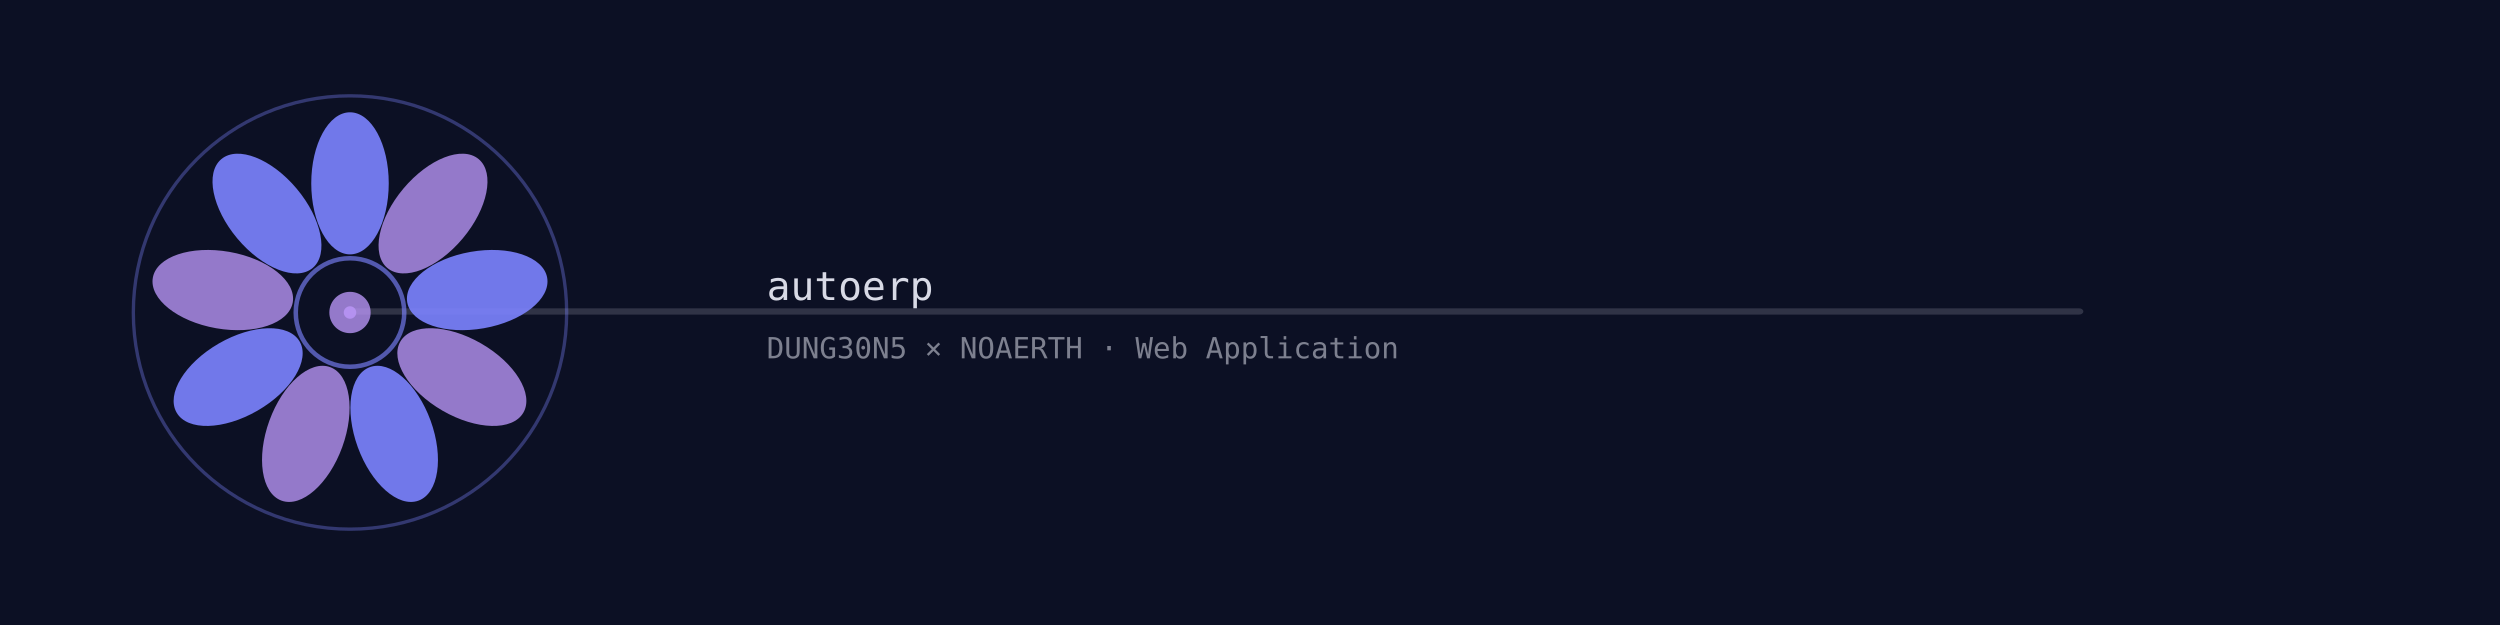
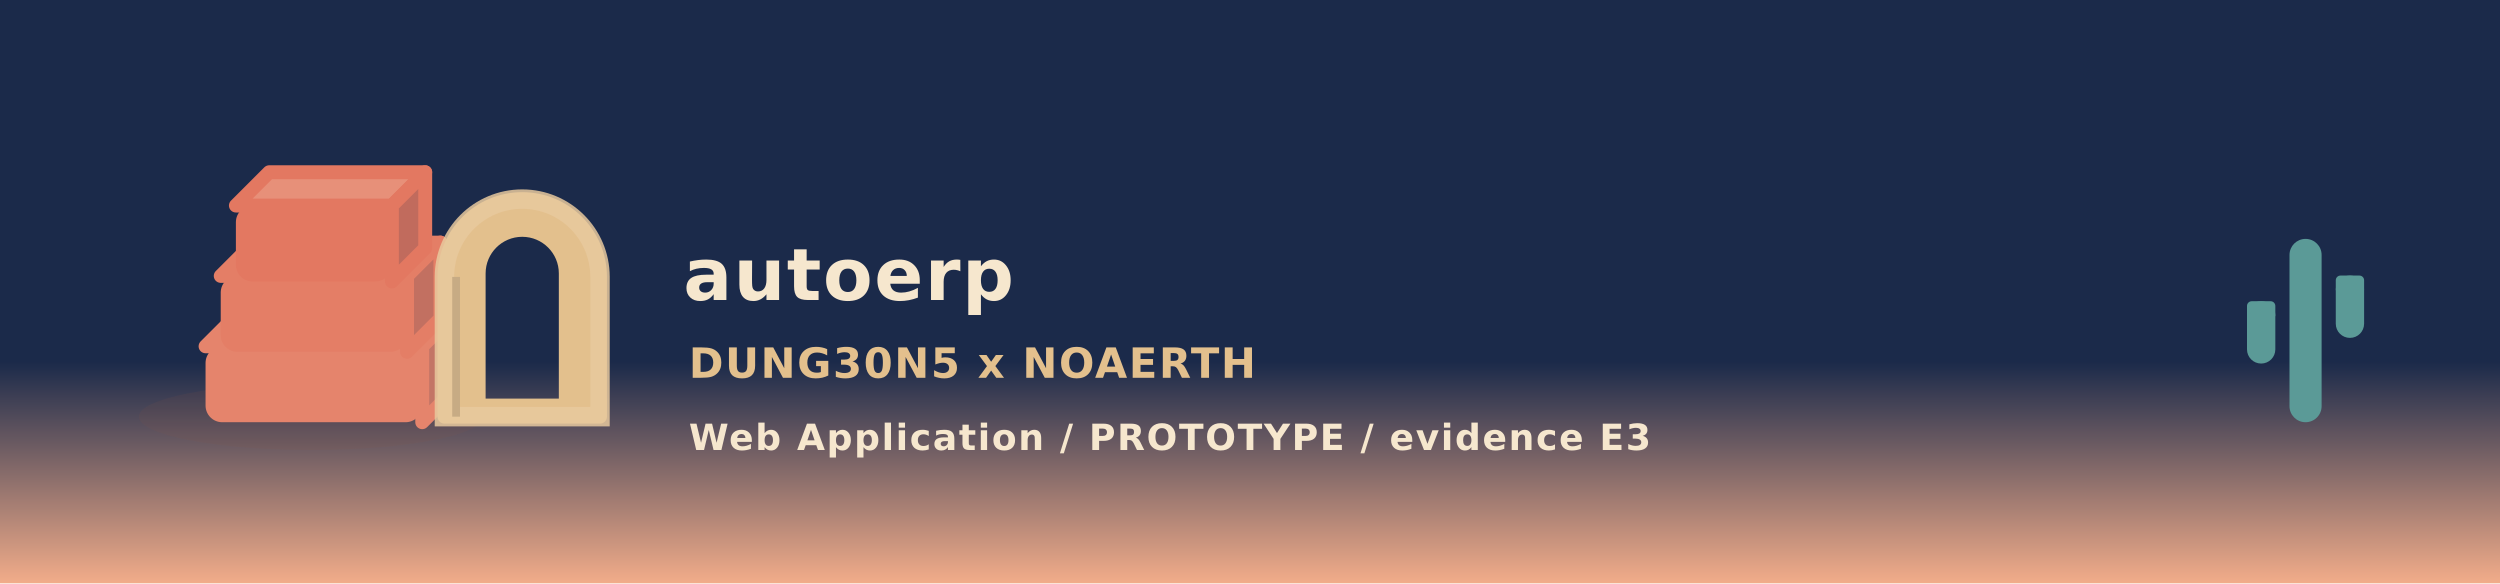
- <svg xmlns="http://www.w3.org/2000/svg" viewBox="0 0 1200 300" width="1200" height="300" role="img" aria-label="autoerp identity object">
-   <rect width="1200" height="300" fill="#0c1024" />
-   <defs>
-     <linearGradient id="gft" x1="0" y1="0" x2="1" y2="1">
-       <stop offset="0%" stop-color="#7c83ff" />
-       <stop offset="100%" stop-color="#b794f4" />
-     </linearGradient>
-   </defs>
-   <rect x="168.00" y="148.00" width="832.00" height="3.00" rx="2.00" fill="rgba(238,240,251,0.160)" opacity="1.00" />
+ <svg xmlns="http://www.w3.org/2000/svg" width="900" height="210" viewBox="0 0 900 210" role="img" aria-label="autoerp - identity object">
+   <linearGradient id="skyf" x1="0" y1="0" x2="0" y2="1">
+     <stop offset="0" stop-color="#1b2a4a" />
+     <stop offset="0.62" stop-color="#1b2a4a" />
+     <stop offset="1" stop-color="#f3ad8a" />
+   </linearGradient>
+   <rect width="900" height="210" fill="url(#skyf)" />
+   <rect x="0" y="352" width="900" height="-142" fill="#e3c08d" />
+   <rect x="0" y="352" width="900" height="3" fill="#e6c596" />
+   <ellipse cx="112" cy="150" rx="62" ry="12" fill="rgba(138,90,68,0.11)" />
  <g>
-     <ellipse cx="168.00" cy="88.00" rx="18.60" ry="34.10" fill="rgba(124,131,255,0.900)" opacity="1.00" transform="rotate(0.0 168.00 88.00)" />
-     <ellipse cx="207.85" cy="102.51" rx="18.60" ry="34.10" fill="rgba(183,148,244,0.800)" opacity="1.00" transform="rotate(40.0 207.85 102.51)" />
-     <ellipse cx="229.06" cy="139.23" rx="18.60" ry="34.10" fill="rgba(124,131,255,0.900)" opacity="1.00" transform="rotate(80.0 229.06 139.23)" />
-     <ellipse cx="221.69" cy="181.00" rx="18.60" ry="34.10" fill="rgba(183,148,244,0.800)" opacity="1.00" transform="rotate(120.0 221.69 181.00)" />
-     <ellipse cx="189.21" cy="208.26" rx="18.60" ry="34.10" fill="rgba(124,131,255,0.900)" opacity="1.00" transform="rotate(160.0 189.21 208.26)" />
-     <ellipse cx="146.79" cy="208.26" rx="18.60" ry="34.10" fill="rgba(183,148,244,0.800)" opacity="1.00" transform="rotate(200.0 146.79 208.26)" />
-     <ellipse cx="114.31" cy="181.00" rx="18.60" ry="34.10" fill="rgba(124,131,255,0.900)" opacity="1.00" transform="rotate(240.0 114.31 181.00)" />
-     <ellipse cx="106.94" cy="139.23" rx="18.60" ry="34.10" fill="rgba(183,148,244,0.800)" opacity="1.00" transform="rotate(280.0 106.94 139.23)" />
-     <ellipse cx="128.15" cy="102.51" rx="18.60" ry="34.10" fill="rgba(124,131,255,0.900)" opacity="1.00" transform="rotate(320.0 128.15 102.51)" />
-     <circle cx="168.00" cy="150.00" r="26.04" fill="none" stroke="rgba(124,131,255,0.900)" stroke-width="2.17" opacity="0.70" />
-     <circle cx="168.00" cy="150.00" r="9.92" fill="rgba(183,148,244,0.800)" opacity="1.00" />
-     <animate attributeName="opacity" values="0.25;1.0;0.25" dur="13.6s" begin="0s" repeatCount="indefinite" />
+     <path d="M74,124.67 L152,124.67 L164,112.67 L86,112.67 Z" fill="#e99a82" stroke="#e5846c" stroke-width="5" stroke-linejoin="round" />
+     <path d="M152,124.67 L164,112.67 L164,140 L152,152 Z" fill="#c37566" stroke="#e5846c" stroke-width="5" stroke-linejoin="round" />
+     <rect x="74" y="124.67" width="78" height="27.33" rx="6" fill="#e5846c" />
+     <path d="M79.46,99.33 L146.54,99.33 L158.54,87.33 L91.46,87.33 Z" fill="#e8957d" stroke="#e47e66" stroke-width="5" stroke-linejoin="round" />
+     <path d="M146.54,99.33 L158.54,87.33 L158.54,114.67 L146.54,126.67 Z" fill="#c27061" stroke="#e47e66" stroke-width="5" stroke-linejoin="round" />
+     <rect x="79.46" y="99.33" width="67.08" height="27.33" rx="6" fill="#e47e66" />
+     <path d="M84.92,74 L141.08,74 L153.08,62 L96.92,62 Z" fill="#e79079" stroke="#e37861" stroke-width="5" stroke-linejoin="round" />
+     <path d="M141.08,74 L153.08,62 L153.08,89.33 L141.08,101.33 Z" fill="#c16b5d" stroke="#e37861" stroke-width="5" stroke-linejoin="round" />
+     <rect x="84.92" y="74" width="56.16" height="27.33" rx="6" fill="#e37861" />
+     <animate attributeName="opacity" values="0.72;1;0.72" dur="6s" begin="0s" repeatCount="indefinite" />
  </g>
-   <g>
-     <ellipse cx="168.00" cy="88.00" rx="18.60" ry="34.10" fill="none" opacity="1.00" transform="rotate(0.0 168.00 88.00)" />
-     <ellipse cx="207.85" cy="102.51" rx="18.60" ry="34.10" fill="none" opacity="1.00" transform="rotate(40.0 207.85 102.51)" />
-     <ellipse cx="229.06" cy="139.23" rx="18.60" ry="34.10" fill="none" opacity="1.00" transform="rotate(80.0 229.06 139.23)" />
-     <ellipse cx="221.69" cy="181.00" rx="18.60" ry="34.10" fill="none" opacity="1.00" transform="rotate(120.0 221.69 181.00)" />
-     <ellipse cx="189.21" cy="208.26" rx="18.60" ry="34.10" fill="none" opacity="1.00" transform="rotate(160.0 189.21 208.26)" />
-     <ellipse cx="146.79" cy="208.26" rx="18.60" ry="34.10" fill="none" opacity="1.00" transform="rotate(200.0 146.79 208.26)" />
-     <ellipse cx="114.31" cy="181.00" rx="18.60" ry="34.10" fill="none" opacity="1.00" transform="rotate(240.0 114.31 181.00)" />
-     <ellipse cx="106.94" cy="139.23" rx="18.60" ry="34.10" fill="none" opacity="1.00" transform="rotate(280.0 106.94 139.23)" />
-     <ellipse cx="128.15" cy="102.51" rx="18.60" ry="34.10" fill="none" opacity="1.00" transform="rotate(320.0 128.15 102.51)" />
-     <circle cx="168.00" cy="150.00" r="26.04" fill="none" stroke="none" stroke-width="2.17" opacity="0.70" />
-     <circle cx="168.00" cy="150.00" r="9.92" fill="none" opacity="1.00" />
-     <animateTransform attributeName="transform" type="rotate" values="0.0 0.00 0.00 360.0 0.00 0.00" dur="27.2s" begin="0s" repeatCount="indefinite" />
-   </g>
-   <g>
-     <circle cx="168.00" cy="150.00" r="104.00" fill="none" stroke="rgba(124,131,255,0.350)" stroke-width="1.60" opacity="1.00" />
-     <animate attributeName="opacity" values="0.25;1.0;0.25" dur="13.6s" begin="0s" repeatCount="indefinite" />
-   </g>
-   <circle cx="168" cy="150" r="3" fill="rgba(183,148,244,0.900)">
-     <animate attributeName="opacity" values="0.35;0.95;0.35" dur="13.6s" begin="0s" repeatCount="indefinite" />
-   </circle>
-   <text x="368" y="144" font-family="ui-monospace,Menlo,monospace" font-size="19" fill="rgba(238,240,251,0.900)">autoerp</text>
-   <text x="368" y="172" font-family="ui-monospace,Menlo,monospace" font-size="14" fill="rgba(238,240,251,0.500)">DUNG30N5 × NOAERTH · Web Application</text>
+   <path d="M160,150 L160,99.68 A28,28 0 0 1 216,99.68 L216,150 Z M172.32,146 L172.32,98.43 A15.68,15.68 0 0 1 203.68,98.43 L203.68,146 Z" fill="#e3c08d" fill-rule="evenodd" stroke="#e3c08d" stroke-width="5" stroke-linejoin="round" />
+   <path d="M160,150 L160,99.68 A28,28 0 0 1 216,99.68 L216,150 Z" fill="none" stroke="#e8c99d" stroke-width="7" stroke-linecap="round" opacity="0.85" />
+   <rect x="162.8" y="99.68" width="2.8" height="50.32" fill="#c7ab84" />
+   <text x="246" y="108" font-family="Verdana,DejaVu Sans,sans-serif" font-size="26" font-weight="700" letter-spacing="0.6" fill="#f6e7ce" text-anchor="start">autoerp</text>
+   <text x="248" y="136" font-family="Verdana,DejaVu Sans,sans-serif" font-size="15" font-weight="700" letter-spacing="0.6" fill="#e3c08d" text-anchor="start">DUNG30N5 x NOAERTH</text>
+   <text x="248" y="162" font-family="Verdana,DejaVu Sans,sans-serif" font-size="13" font-weight="700" letter-spacing="0.6" fill="#f6e7ce" text-anchor="start">Web Application  /  PROTOTYPE  /  evidence E3</text>
+   <rect x="824.22" y="86" width="11.56" height="66" rx="5.78" fill="#5b9a97" />
+   <rect x="808.92" y="108.44" width="10.2" height="22.44" rx="5.1" fill="#5b9a97" />
+   <rect x="808.92" y="108.44" width="10.2" height="6.6" rx="1.7" fill="#5b9a97" />
+   <rect x="840.88" y="99.2" width="10.2" height="22.44" rx="5.1" fill="#5b9a97" />
+   <rect x="840.88" y="99.2" width="10.2" height="6.6" rx="1.7" fill="#5b9a97" />
</svg>
